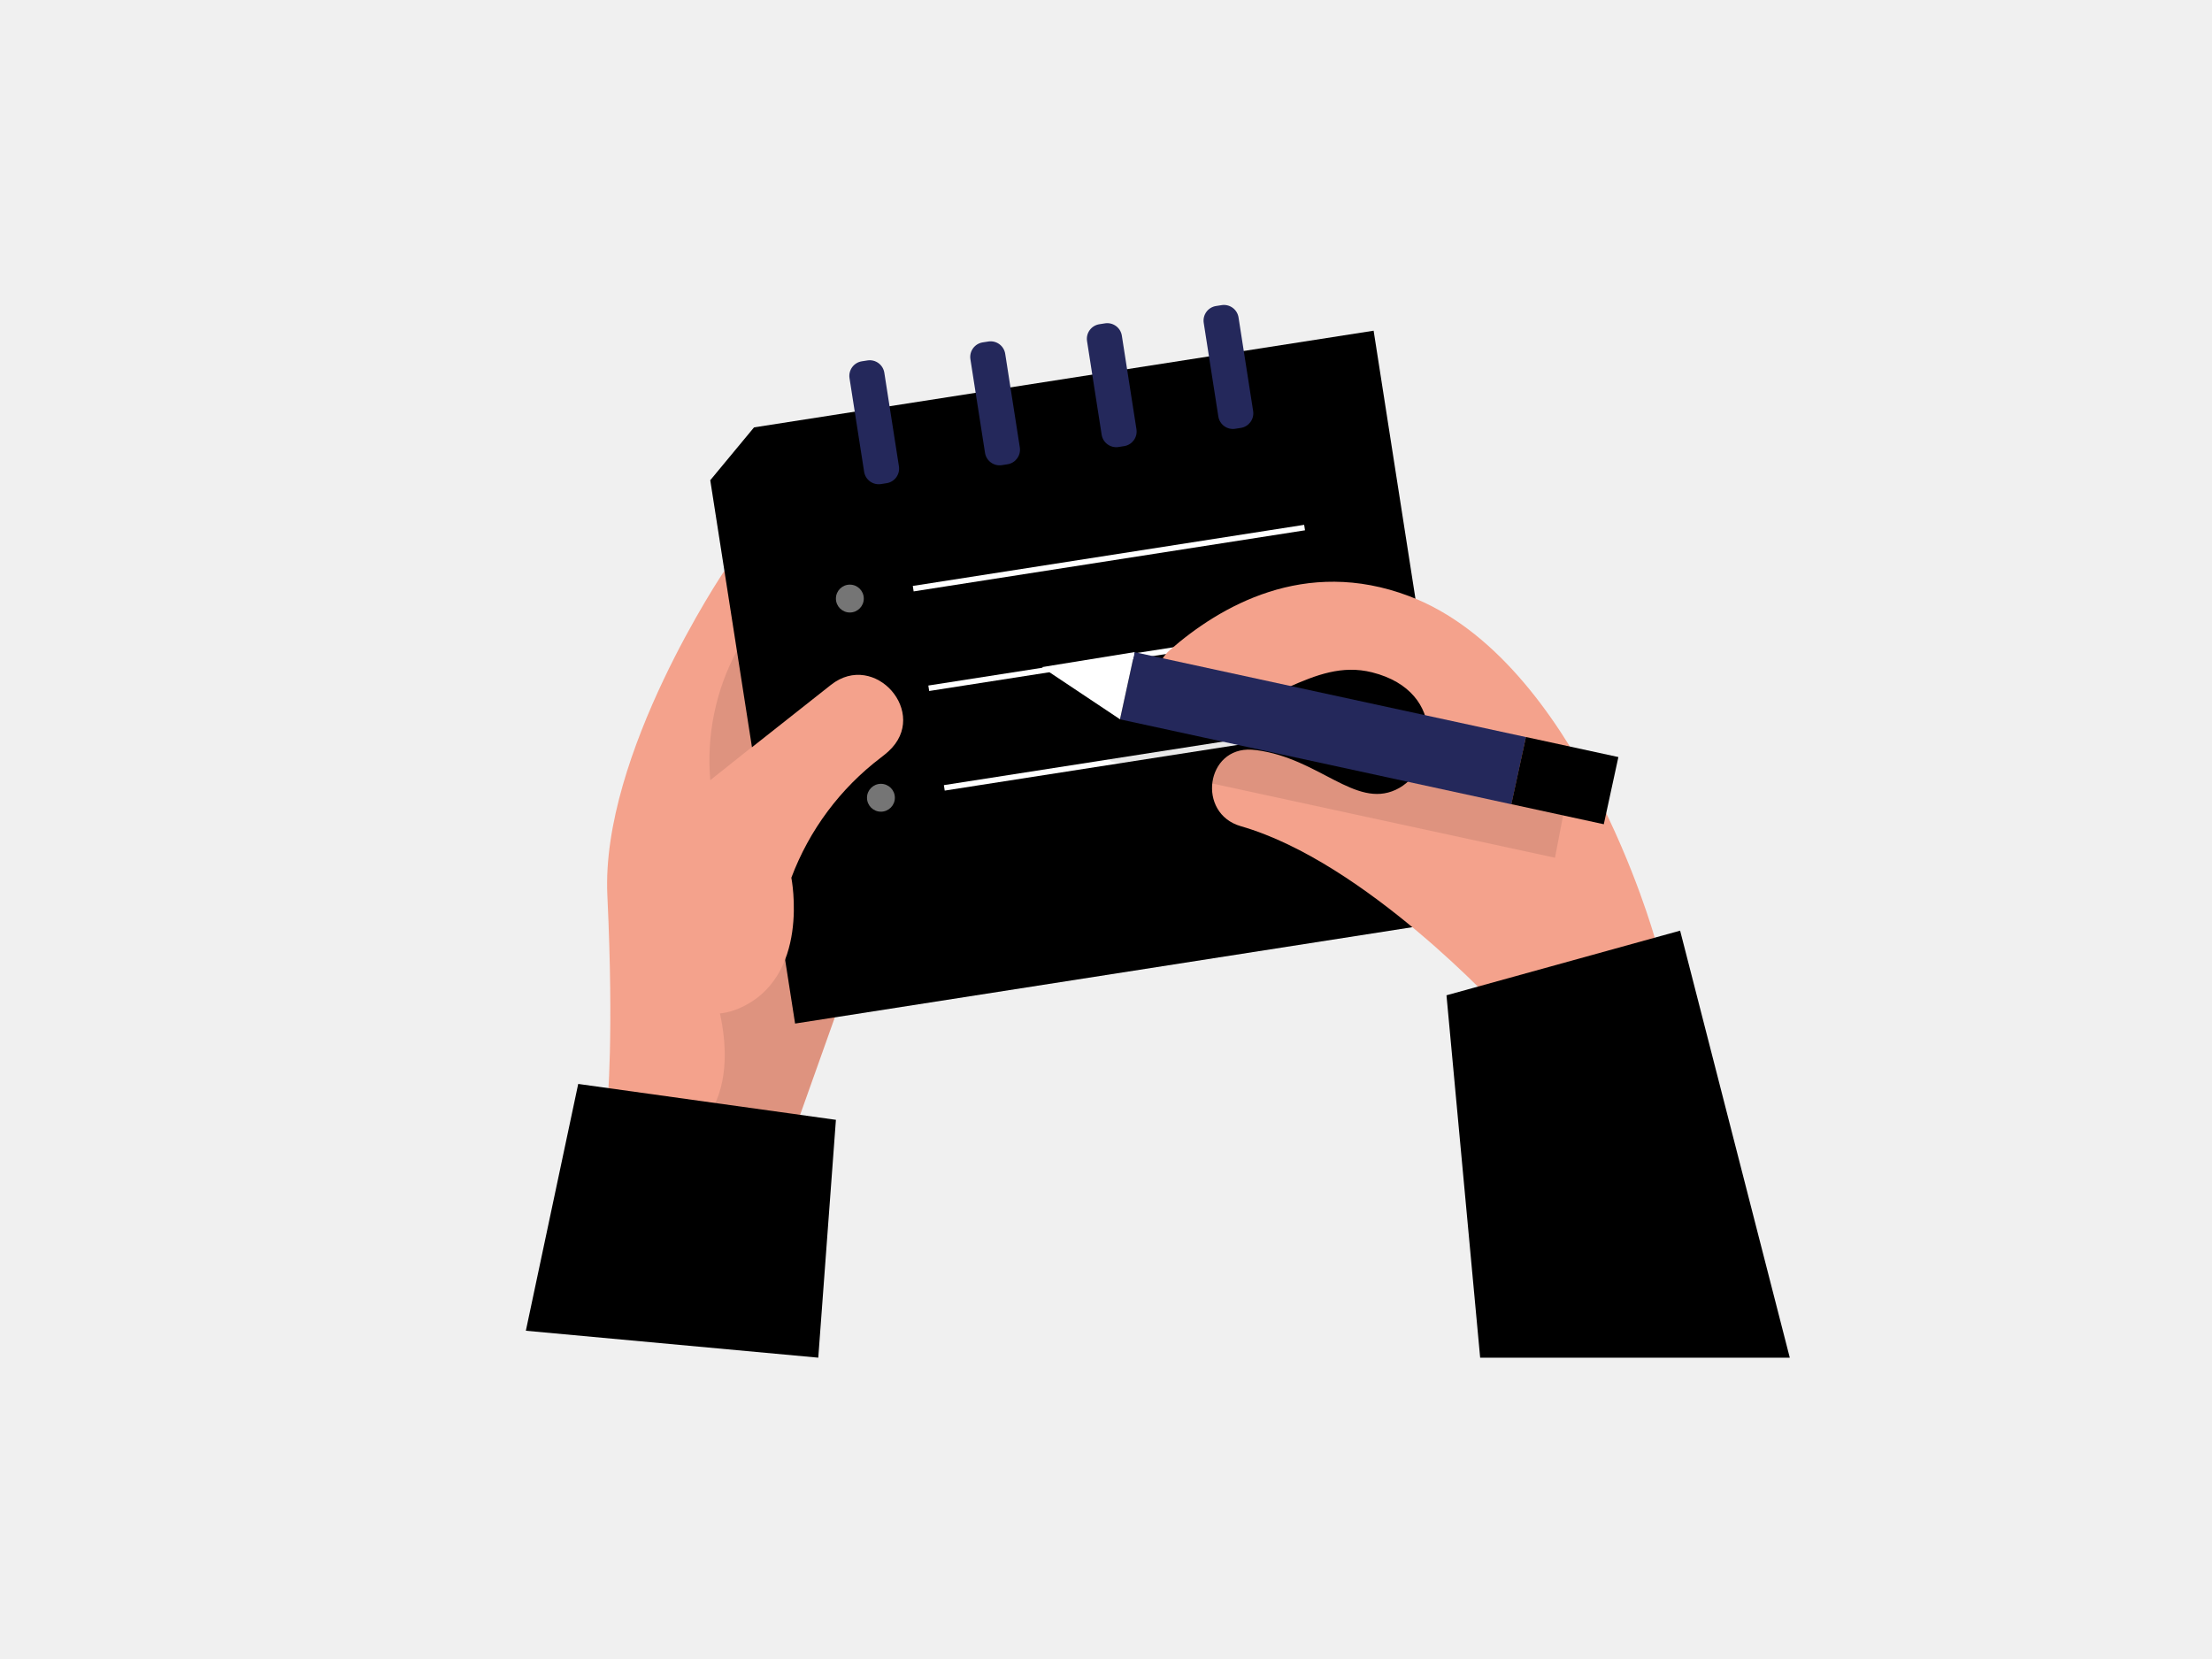
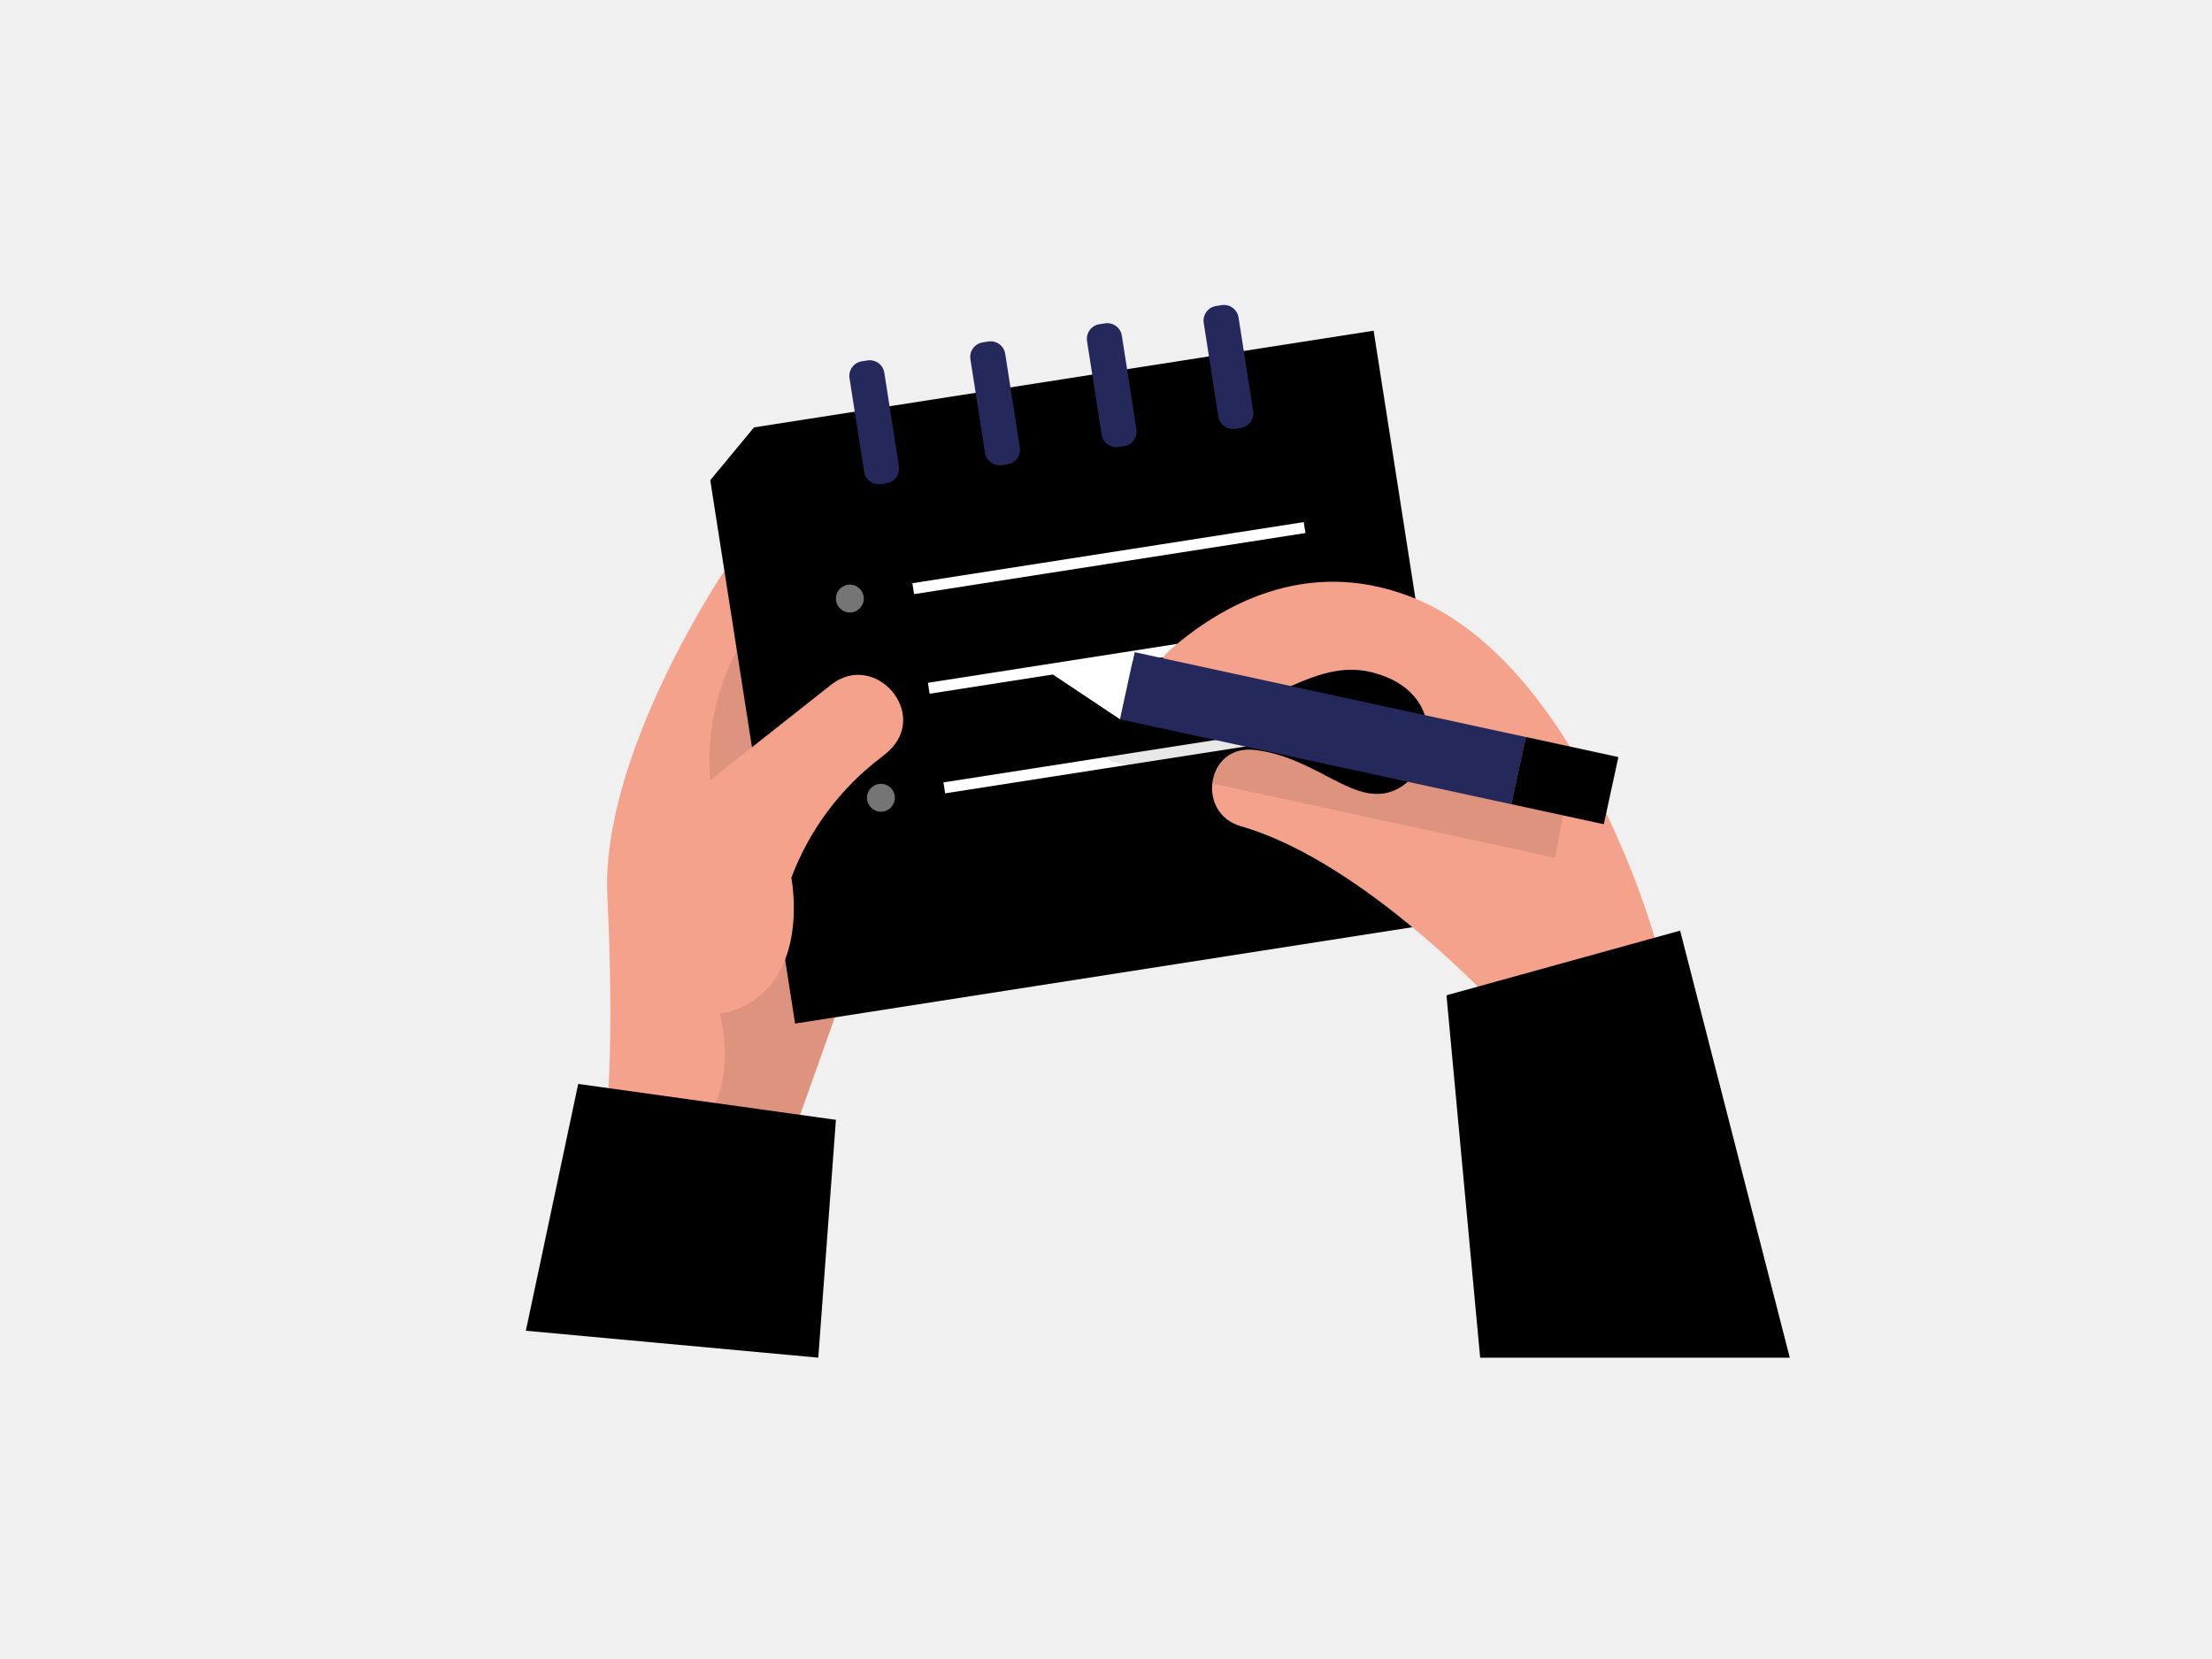
<svg xmlns="http://www.w3.org/2000/svg" width="{width}" id="Layer_1" data-name="Layer 1" viewBox="0 0 400 300">
  <path d="M131,103.21s-22.38,33.16-21.17,58.72,0,37.73,0,37.73l34.54,2.84,6.84-19.21Z" fill="#f4a28c" />
  <path d="M126.47,172.48s8.82,17.27,2,28.71l15.88,1.31,6.84-19.21S145.13,163.14,126.47,172.48Z" opacity="0.09" />
  <polygon points="253.28 151.42 240.47 69.35 146.89 83.96 136.36 77.28 128.44 86.84 143.78 185.09 255.81 167.6 263.73 158.05 253.28 151.42" fill="{secondaryColor}" />
  <polygon points="253.28 151.42 240.47 69.35 146.89 83.96 136.36 77.28 128.44 86.84 143.78 185.09 255.81 167.6 263.73 158.05 253.28 151.42" opacity="0.09" />
  <rect x="143.35" y="67.94" width="113.39" height="99.44" transform="translate(-15.75 32.26) rotate(-8.87)" fill="{secondaryColor}" />
  <circle cx="159.95" cy="86.37" r="5.84" opacity="0.09" />
  <rect x="154.9" y="65.12" width="6.37" height="22.47" rx="2.67" transform="translate(-9.88 25.29) rotate(-8.87)" fill="#24285b" />
  <circle cx="181.81" cy="82.95" r="5.84" opacity="0.09" />
  <rect x="176.77" y="61.7" width="6.37" height="22.47" rx="2.67" transform="translate(-9.1 28.62) rotate(-8.87)" fill="#24285b" />
  <circle cx="202.91" cy="79.66" r="5.84" opacity="0.09" />
  <rect x="197.86" y="58.41" width="6.37" height="22.47" rx="2.67" transform="translate(-8.34 31.84) rotate(-8.87)" fill="#24285b" />
  <circle cx="224" cy="76.37" r="5.84" opacity="0.09" />
  <rect x="218.96" y="55.12" width="6.37" height="22.47" rx="2.67" transform="translate(-7.58 35.05) rotate(-8.87)" fill="#24285b" />
  <circle cx="153.68" cy="108.24" r="2.52" fill="#fff" opacity="0.46" />
  <circle cx="156.49" cy="126.25" r="2.52" fill="#fff" opacity="0.46" />
  <circle cx="159.3" cy="144.26" r="2.52" fill="#fff" opacity="0.46" />
-   <line x1="165.14" y1="106.45" x2="235.91" y2="95.4" fill="none" stroke="#fff" strokeLinecap="round" strokeLinejoin="bevel" strokeWidth="2" />
-   <line x1="167.95" y1="124.46" x2="238.73" y2="113.41" fill="none" stroke="#fff" strokeLinecap="round" strokeLinejoin="bevel" strokeWidth="2" />
-   <line x1="170.76" y1="142.47" x2="241.54" y2="131.43" fill="none" stroke="#fff" strokeLinecap="round" strokeLinejoin="bevel" strokeWidth="2" />
+   <line x1="165.14" y1="106.45" x2="235.91" y2="95.4" fill="none" stroke="#fff" strokeLinecap="round" stroke-linejoin="bevel" stroke-width="2" />
+   <line x1="167.95" y1="124.46" x2="238.73" y2="113.41" fill="none" stroke="#fff" strokeLinecap="round" stroke-linejoin="bevel" stroke-width="2" />
+   <line x1="170.76" y1="142.47" x2="241.54" y2="131.43" fill="none" stroke="#fff" strokeLinecap="round" stroke-linejoin="bevel" stroke-width="2" />
  <path d="M128.44,141.08l21.83-17.24c7.92-6.25,17.88,5.16,10.42,12-.42.38-.88.77-1.39,1.15a48.86,48.86,0,0,0-16.2,21.73s3.65,18.26-9.74,23.74S102.83,166.69,128.44,141.08Z" fill="#f4a28c" />
  <polygon points="104.56 196.01 151.16 202.5 147.97 245.51 95.09 240.64 104.56 196.01" fill="{primaryColor}" />
  <path d="M216,129.35c-6.25.22-9.16-7.66-4.46-11.79,9-7.88,24.37-16.91,43.25-9.77,30.43,11.49,44.43,61.77,44.43,61.77l-27.73,13.21S247,155.88,224.37,149.4c-8-2.31-6.32-14.37,2-13.83l.92.09c11.26,1.52,17.77,10.52,25.08,7.17s9.74-17.74-4.26-21.25C237.28,118.86,229.25,128.9,216,129.35Z" fill="#f4a28c" />
  <polygon points="200.05 124.46 188.39 128.77 201.05 137.75 281.19 155.11 284.29 139 248.04 127.22 200.05 124.46" opacity="0.09" />
  <rect x="203.03" y="125.46" width="72.42" height="12.43" transform="translate(33.35 -47.72) rotate(12.24)" fill="#24285b" />
  <polygon points="205.17 117.92 188.39 120.64 202.53 130.07 205.17 117.92" fill="#fff" />
  <rect x="274.43" y="134.94" width="17.11" height="12.43" transform="translate(36.35 -56.78) rotate(12.24)" fill="{primaryColor}" />
  <polygon points="261.57 179.98 303.82 168.29 323.65 245.51 267.66 245.51 261.57 179.98" fill="{primaryColor}" />
  <path d="M133.26,117.66a41.91,41.91,0,0,0-4.82,23.42l7.54-6Z" opacity="0.09" />
</svg>
